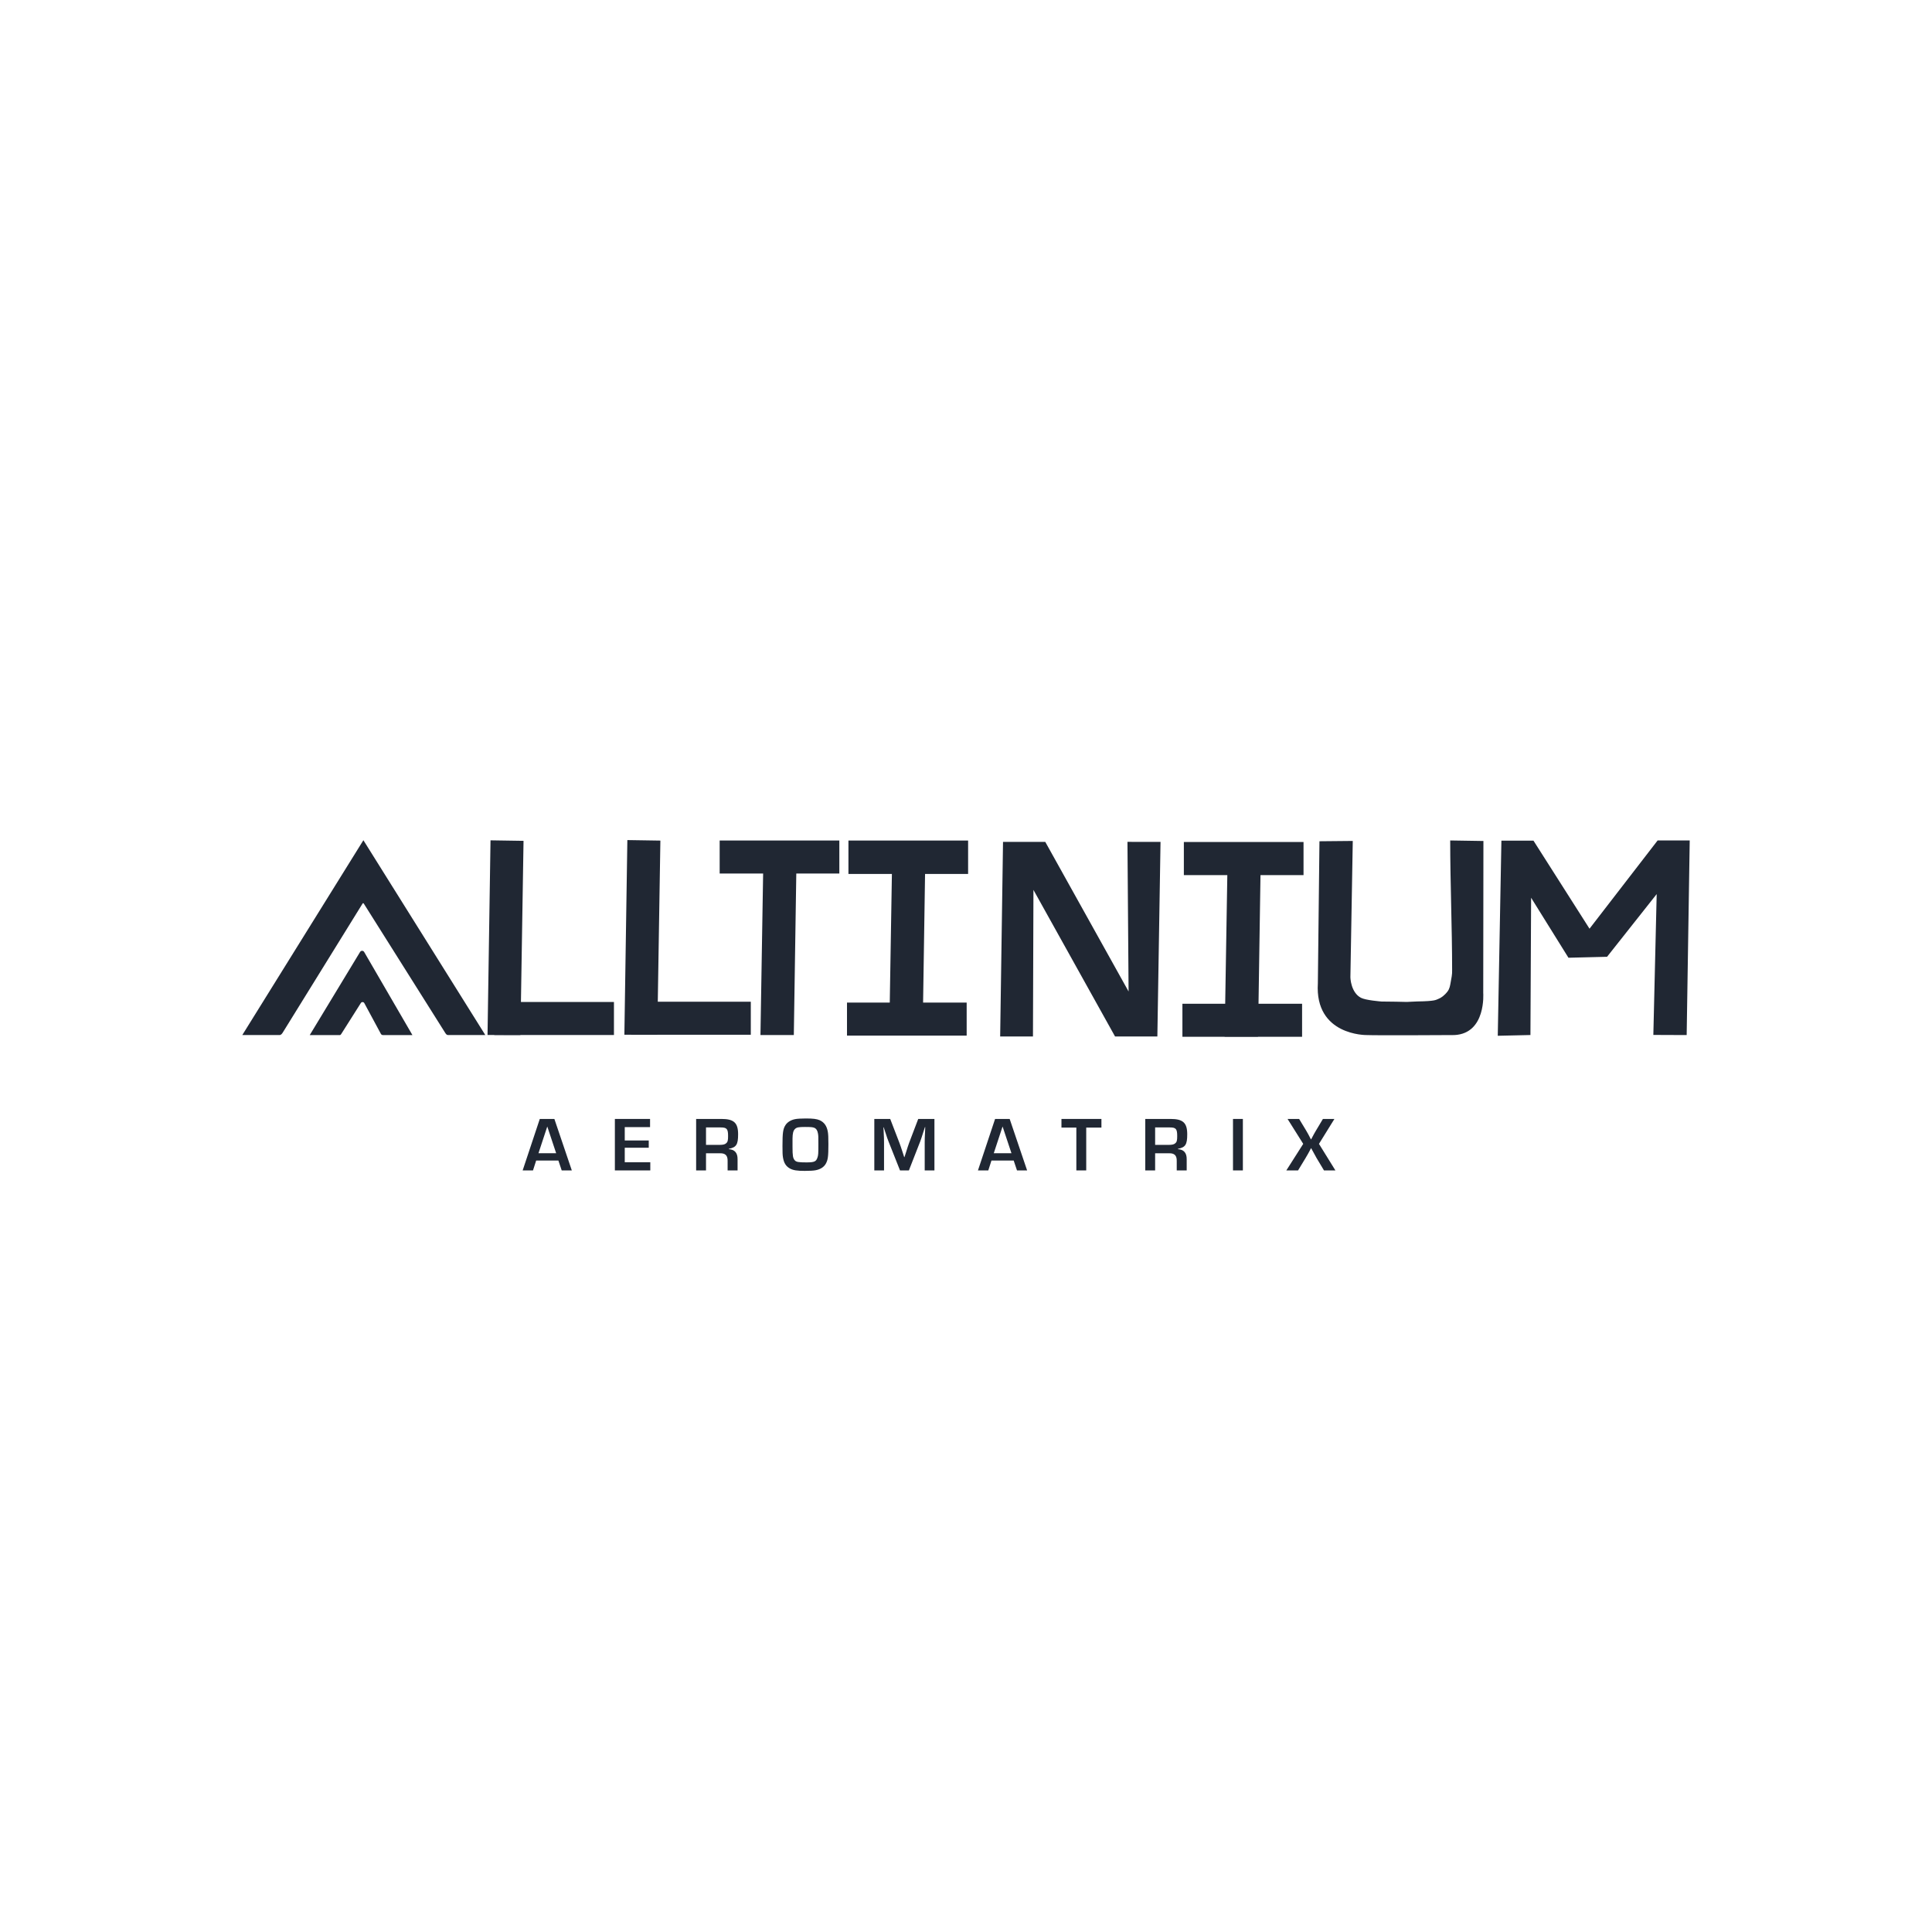
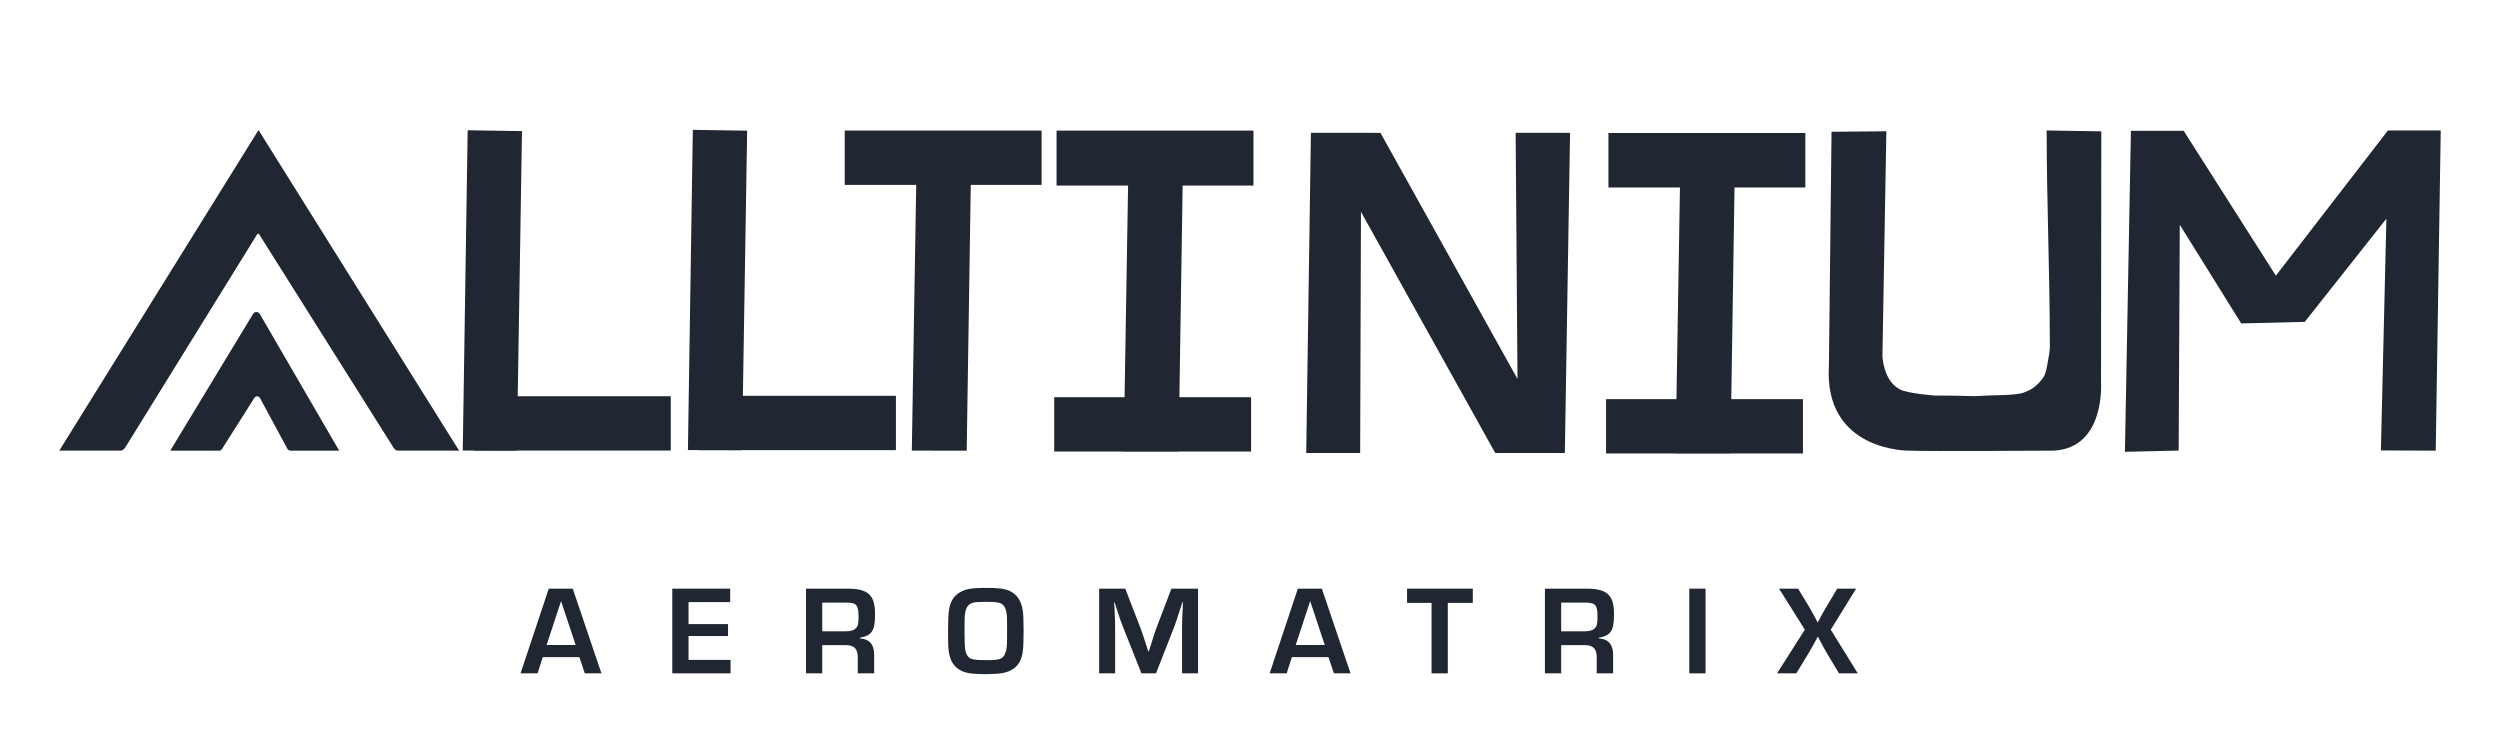
- <svg xmlns="http://www.w3.org/2000/svg" id="Layer_1" data-name="Layer 1" viewBox="0 0 2574.72 2574.72">
+ <svg xmlns="http://www.w3.org/2000/svg" id="Layer_1" data-name="Layer 1" viewBox="274.89 1014.38 2024.95 594.03">
  <defs>
    <style>
      .cls-1 {
        fill: #202733;
      }
    </style>
  </defs>
  <path class="cls-1" d="M412.78,1379.4h40.31c.8,0,1.54-1.23,1.97-1.91l25.84-40.81c1.09-1.72,3.64-1.64,4.61.16l22.09,40.96c.53.99,1.56,1.6,2.68,1.6h39.33l-64.33-110.78c-1.23-2.02-4.16-2.02-5.4,0l-67.1,110.79Z" />
  <path class="cls-1" d="M322.89,1379.38h49.48c2.1.05,3.37-1.6,4.49-3.39l106.36-171.9c.35-.57,1.18-.57,1.54,0l108.58,172.41c.79,1.25,1.93,2.83,3.41,2.83l50.01.06-162.48-259.66-161.39,259.66Z" />
  <g>
    <path class="cls-1" d="M714.53,1546.62l-4.22,13.16h-13.78l22.83-68.6h19.44l23.24,68.6h-13.47l-4.42-13.16h-29.62ZM729.34,1501.26l-11.72,35.58h23.55l-11.83-35.58Z" />
    <path class="cls-1" d="M832.59,1519.88h31.98v9.67h-31.98v19.33h34.04v10.9h-47.21v-68.6h46.9v10.9h-33.73v17.79Z" />
    <path class="cls-1" d="M927.72,1491.18h33.73c16.56,0,22.21,5.14,22.21,20.47,0,13.68-2.37,17.38-12.34,19.33v.51c7.82.41,11.72,5.04,11.62,13.37v14.91h-13.27v-12.34c.21-7.51-2.98-10.7-10.28-10.49h-18.51v22.83h-13.16v-68.6ZM959.29,1525.74c4.11,0,6.79-.62,8.33-2.06,2.16-1.75,2.67-3.81,2.67-9.67,0-9.67-1.65-11.52-10.08-11.52h-19.33v23.24h18.41Z" />
    <path class="cls-1" d="M1092.26,1492.83c6.17,2.78,9.67,7.71,11,15.74.51,3.08.72,7.1.72,16.25,0,16.46-.62,20.98-3.5,26.12-2.47,4.32-6.99,7.3-13.16,8.54-2.78.62-8.23.93-14.91.93-10.18,0-15.32-.82-19.54-3.09-5.45-2.98-8.23-7.4-9.46-15.02-.51-3.19-.62-6.48-.62-15.02,0-17.69.72-22.73,3.91-27.77,2.57-4.01,7.1-6.89,12.75-8.02,2.67-.62,8.33-.93,14.5-.93,9.77,0,14.3.62,18.31,2.26ZM1056.17,1528.31c0,12.03.51,15.12,2.98,18,1.95,2.26,5.04,2.78,15.53,2.78s12.86-1.13,14.6-6.07c1.23-3.39,1.34-5.14,1.34-18,0-10.8,0-11.11-.51-14.3-.62-4.01-2.26-6.58-4.83-7.71-2.26-.93-4.83-1.13-12.55-1.13-8.33,0-11.11.51-13.27,2.67-2.26,2.16-3.19,5.76-3.29,12.55v11.21Z" />
    <path class="cls-1" d="M1245.29,1559.78h-12.96v-37.44c0-4.94.1-6.27.51-15.22l.21-5.04h-.41l-1.54,4.73c-2.88,8.95-3.6,11.31-4.73,14.3l-15.12,38.67h-11.83l-15.22-38.36c-1.34-3.29-2.06-5.45-4.94-14.3l-1.54-4.73h-.41l.31,4.94c.41,8.64.51,10.8.51,15.02v37.44h-12.96v-68.6h21.19l12.24,31.78c1.23,3.19,1.95,5.45,4.83,14.19l1.54,4.83h.41l1.54-4.73c2.67-8.64,3.5-11,4.63-14.19l12.14-31.88h21.6v68.6Z" />
    <path class="cls-1" d="M1321.29,1546.62l-4.22,13.16h-13.78l22.83-68.6h19.44l23.24,68.6h-13.47l-4.42-13.16h-29.62ZM1336.1,1501.26l-11.72,35.58h23.55l-11.83-35.58Z" />
    <path class="cls-1" d="M1447.58,1559.78h-13.16v-57.08h-19.85v-11.52h53.27v11.52h-20.26v57.08Z" />
    <path class="cls-1" d="M1526.25,1491.18h33.73c16.56,0,22.21,5.14,22.21,20.47,0,13.68-2.37,17.38-12.34,19.33v.51c7.82.41,11.72,5.04,11.62,13.37v14.91h-13.27v-12.34c.21-7.51-2.98-10.7-10.28-10.49h-18.51v22.83h-13.16v-68.6ZM1557.82,1525.74c4.11,0,6.79-.62,8.33-2.06,2.16-1.75,2.67-3.81,2.67-9.67,0-9.67-1.65-11.52-10.08-11.52h-19.33v23.24h18.41Z" />
    <path class="cls-1" d="M1656.34,1559.78h-13.16v-68.6h13.16v68.6Z" />
    <path class="cls-1" d="M1757.75,1524.4l21.91,35.38h-15.22l-9.87-16.46c-2.26-3.91-2.98-5.25-5.76-10.49l-1.44-2.67h-.21l-2.26,4.32c-1.23,2.26-2.57,4.73-5.04,8.84l-9.98,16.46h-15.63l22.52-35.38-20.88-33.22h15.43l9.26,15.32c2.47,4.22,2.88,4.94,6.48,11.93h.21l1.34-2.47c2.26-4.32,2.98-5.66,5.25-9.46l9.15-15.32h15.32l-20.57,33.22Z" />
  </g>
  <g>
    <polygon class="cls-1" points="1061.36 1153.58 1017.19 1152.51 1013.44 1379.38 1057.9 1379.39 1061.36 1153.58" />
    <rect class="cls-1" x="1016.81" y="1062.38" width="44.01" height="159.48" transform="translate(2180.938 103.309) rotate(90)" />
  </g>
  <g>
    <polygon class="cls-1" points="697.7 1120.57 653.69 1119.89 649.72 1379.28 693.53 1379.38 697.7 1120.57" />
    <rect class="cls-1" x="716.45" y="1277.58" width="44.01" height="159.48" transform="translate(2095.775 618.8625) rotate(90)" />
  </g>
  <g>
    <polygon class="cls-1" points="880.07 1120.23 836.06 1119.55 832.09 1378.93 875.9 1379.04 880.07 1120.23" />
    <rect class="cls-1" x="898.82" y="1277.24" width="44.01" height="159.48" transform="translate(2277.807 436.1483) rotate(90)" />
  </g>
  <g>
    <polygon class="cls-1" points="1232.96 1154.13 1188.8 1153.06 1185.04 1379.93 1229.51 1379.94 1232.96 1154.13" />
    <rect class="cls-1" x="1188.16" y="1062.68" width="44.52" height="159.48" transform="translate(2352.844 -67.9921) rotate(90)" />
    <rect class="cls-1" x="1186.5" y="1278.37" width="44.01" height="159.48" transform="translate(2566.62 149.6123) rotate(90)" />
  </g>
  <polygon class="cls-1" points="1336.7 1121.94 1332.89 1381.29 1376.6 1381.29 1377.24 1185.93 1486 1381.29 1542.38 1381.29 1546.6 1121.98 1502.53 1121.92 1504.03 1321.33 1393.02 1121.98 1336.7 1121.94" />
  <g>
    <polygon class="cls-1" points="1679.98 1155.69 1635.81 1154.62 1632.05 1381.49 1676.52 1381.5 1679.98 1155.69" />
    <rect class="cls-1" x="1635.36" y="1064.43" width="44.14" height="159.48" transform="translate(2801.601 -513.2562) rotate(90)" />
    <rect class="cls-1" x="1633.51" y="1279.94" width="44.01" height="159.48" transform="translate(3015.192 -295.8377) rotate(90)" />
  </g>
  <path class="cls-1" d="M1758.4,1121.12l44.4-.42-3.15,180.74c-.17,1.77.65,21.25,14.03,28.28,6.4,3.36,26.52,4.89,27.64,5,2.09.2,12.55-.05,19.14.21,5.39.22,11.35.23,14.35.32,2.5,0,9.25-.57,13.72-.64,25.05-.36,25.03-2.23,28.28-3.4,3.66-1.32,8.3-4.65,12.33-9.99,2.64-3.5,3.32-7.16,4.36-13.4.64-3.83,1.98-9.21,1.7-15.31,0-55.72-2.56-116.73-2.56-172.45l44.27.7-.24,202.49s4.15,53.91-38.28,56.14c0,0-104.77.64-117.27,0,0,0-69.19.96-64.85-69l2.13-189.25Z" />
  <polygon class="cls-1" points="2000.88 1120.32 2043.62 1120.32 2118.3 1237.65 2209.06 1120.06 2251.84 1120.06 2247.78 1379.4 2203.36 1379.22 2207.82 1191.51 2141.69 1275.08 2090.23 1276.35 2040.47 1196.4 2039.57 1379.34 1996.03 1380.34 2000.88 1120.32" />
</svg>
